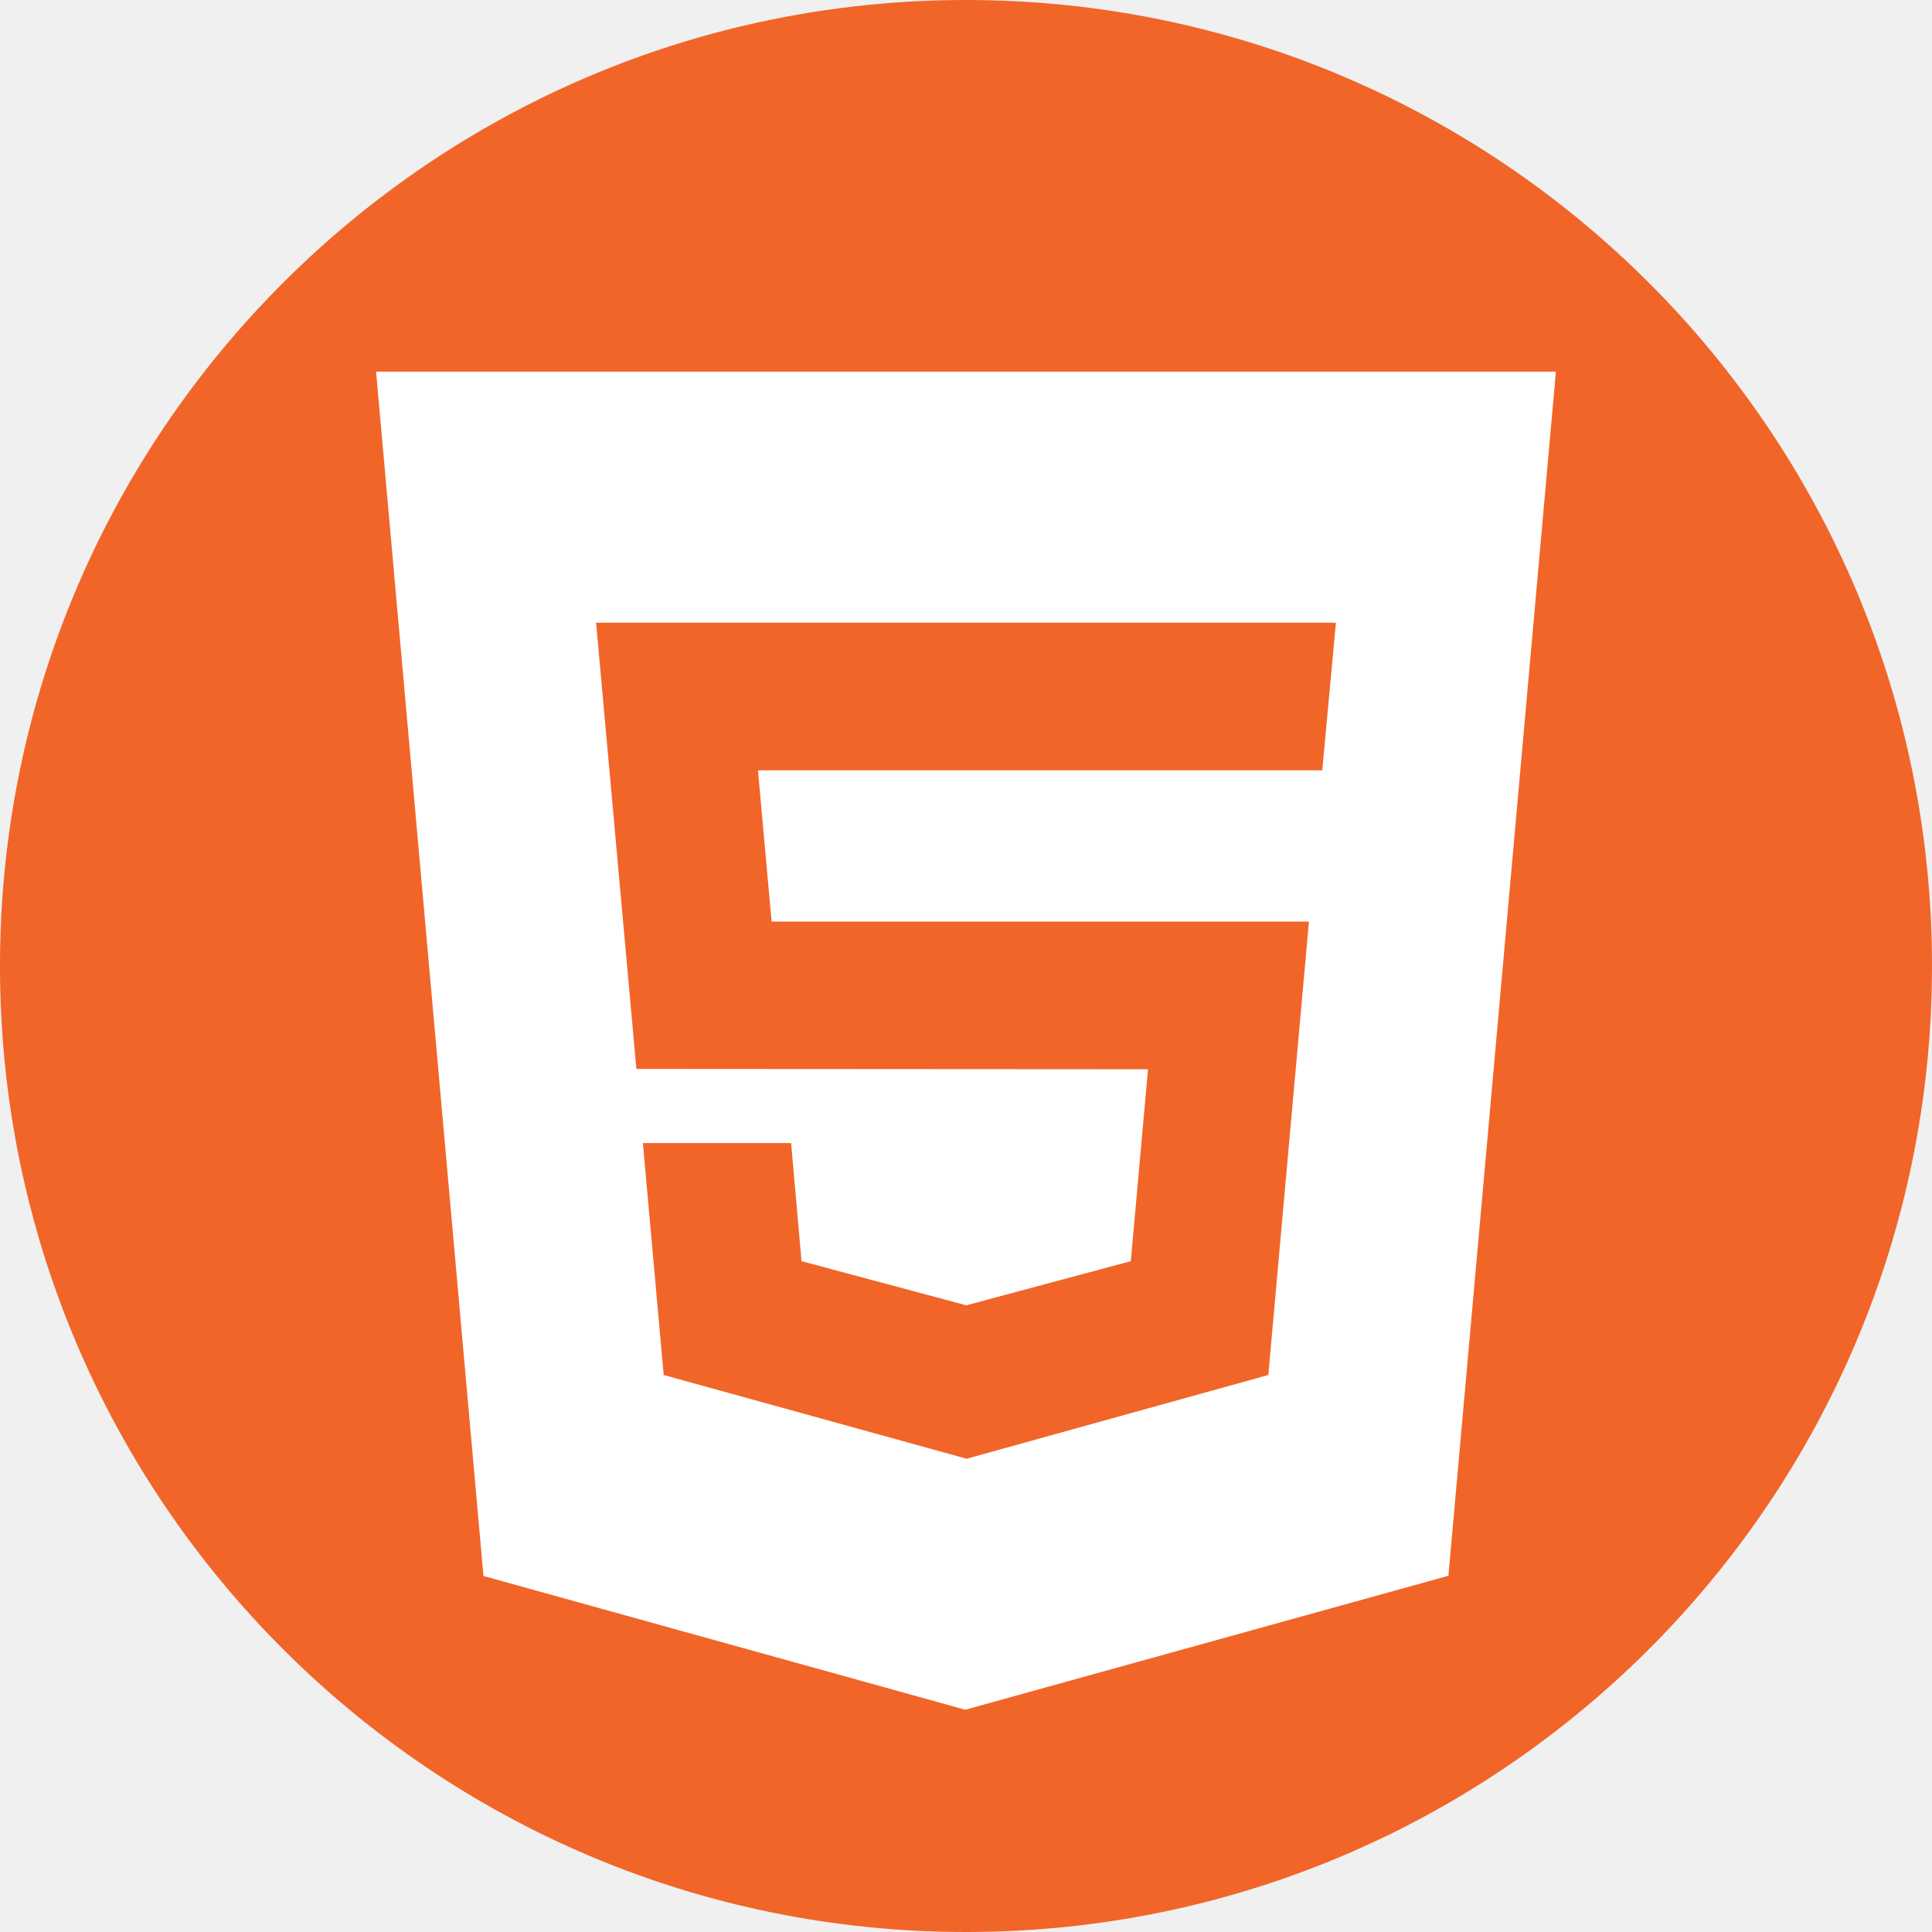
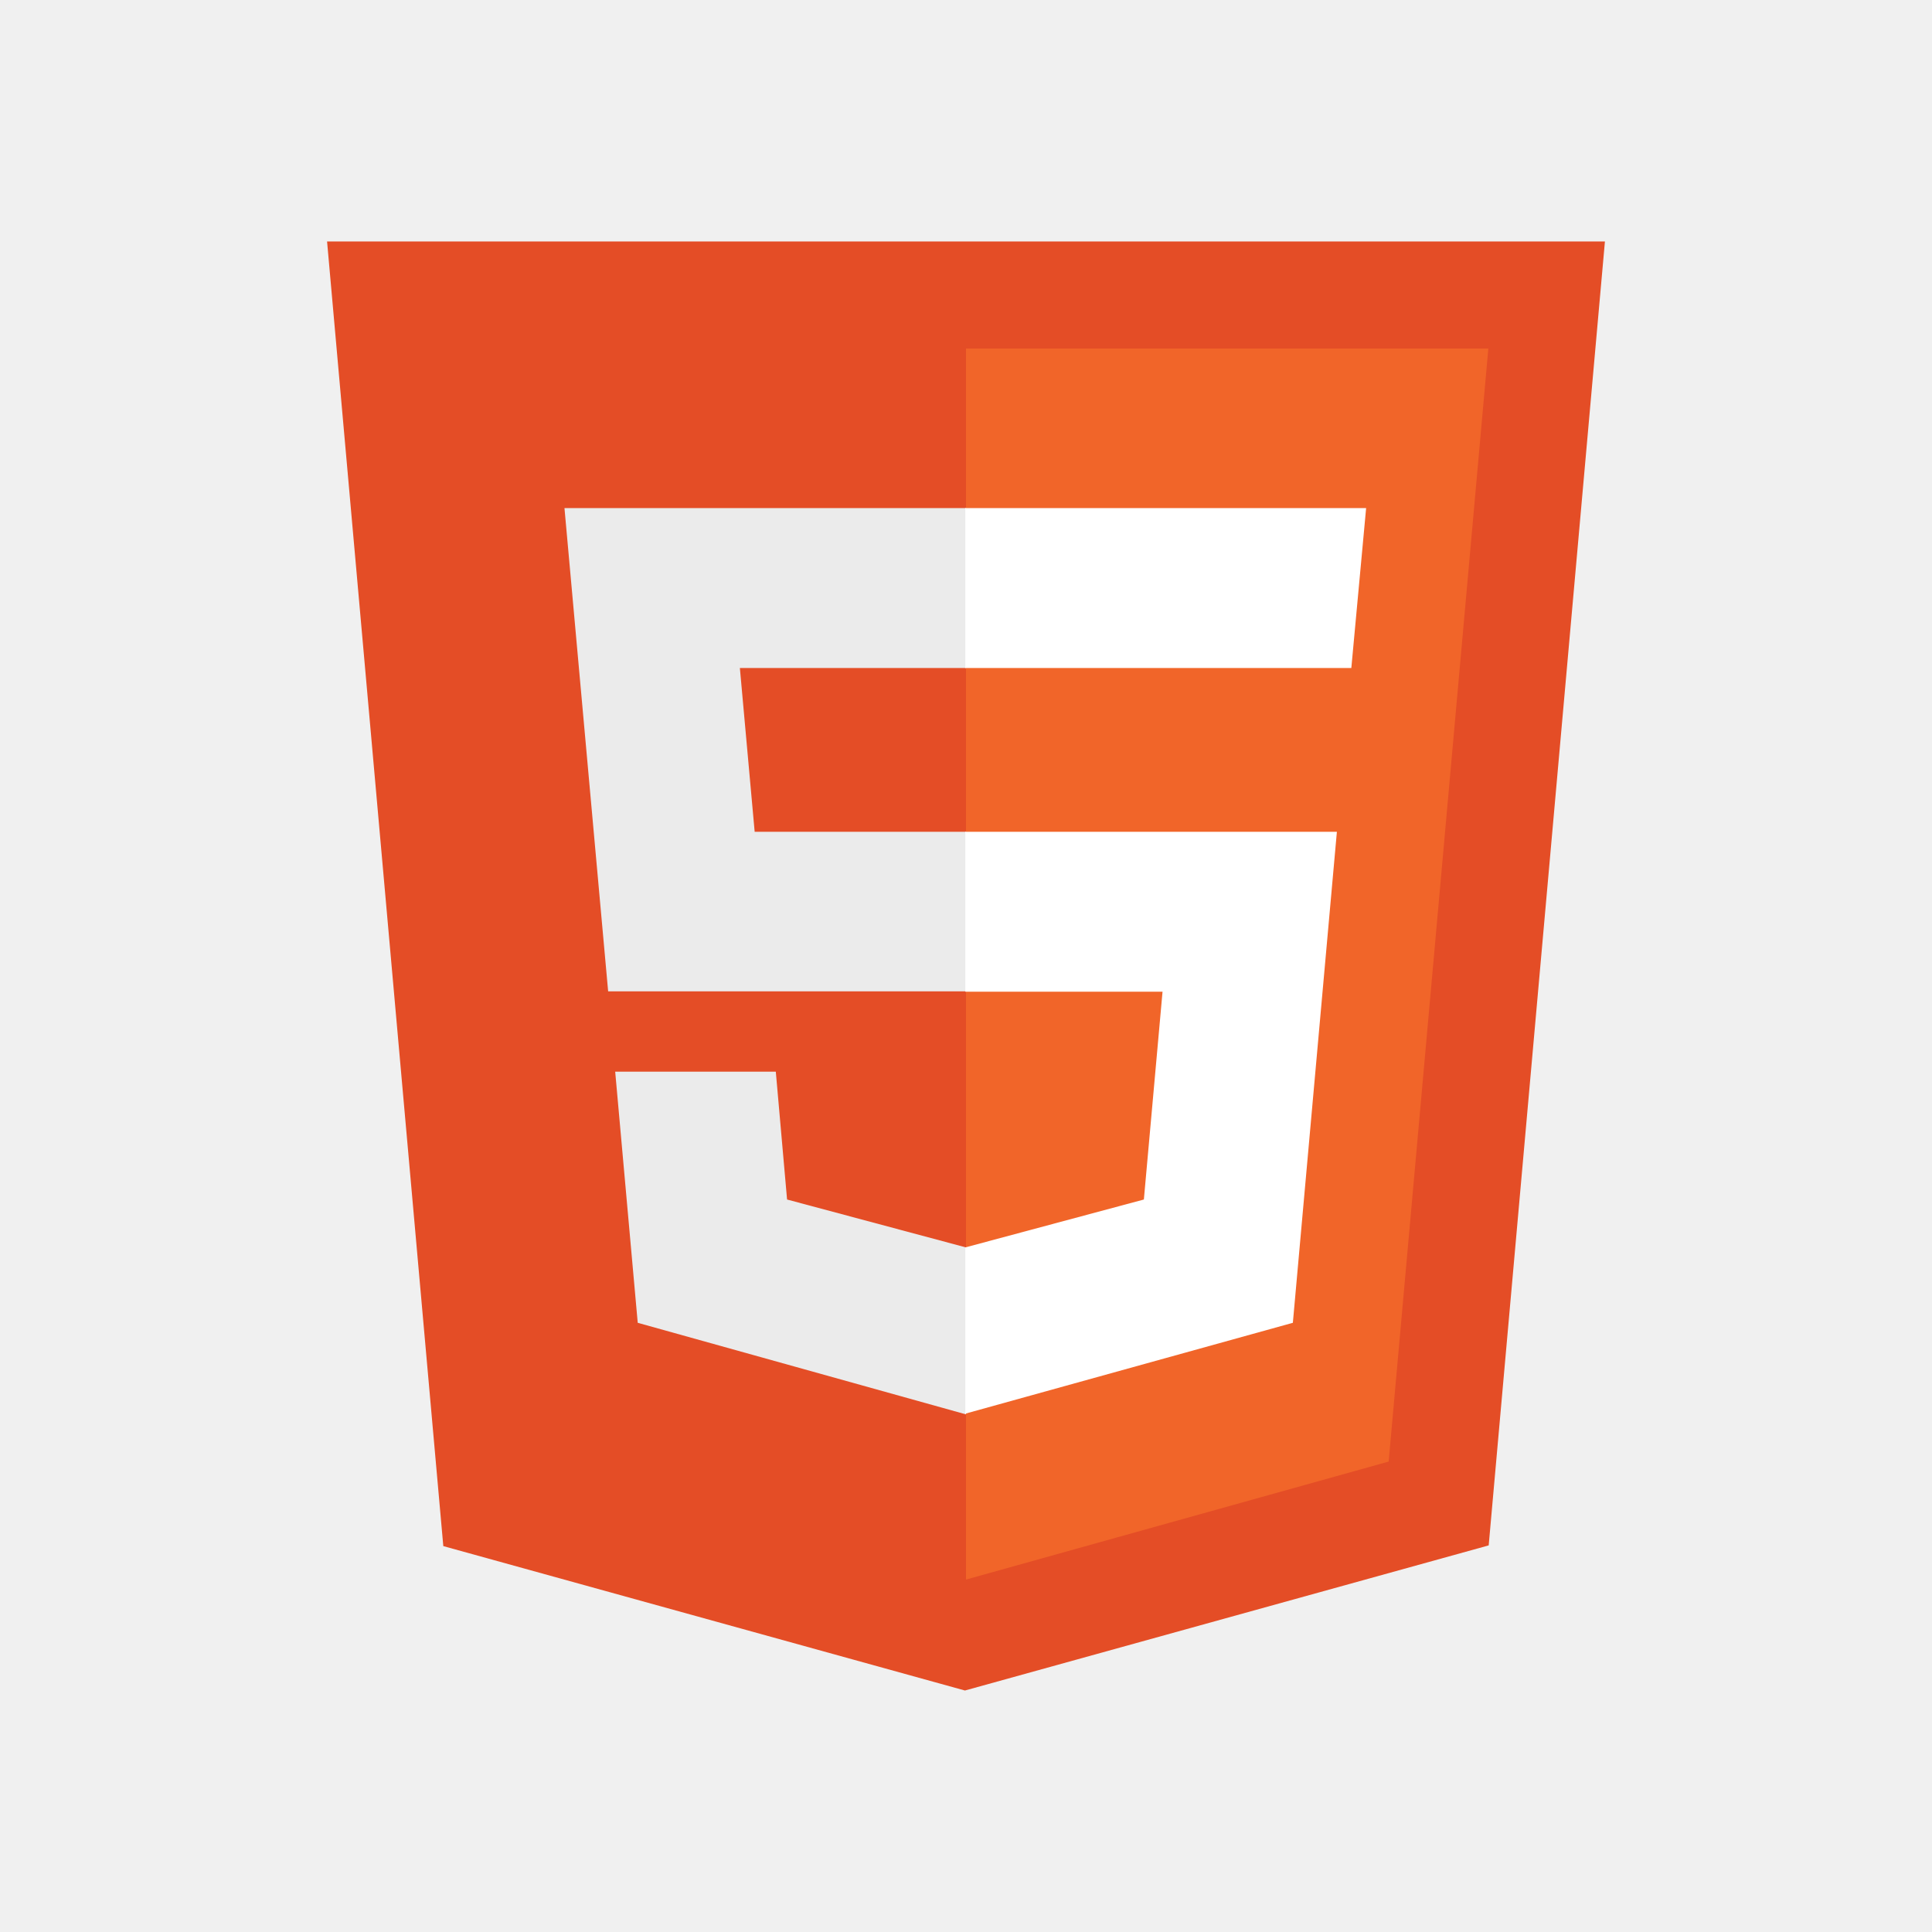
<svg xmlns="http://www.w3.org/2000/svg" width="100" height="100" viewBox="0 0 93.75 93.75" id="svg3476" version="1.1">
  <defs id="defs3478" />
-   <g id="layer3" transform="translate(0,-386.25)">
-     <g id="g818" transform="matrix(0.1953125,0,0,0.1953125,0,386.25)">
-       <path id="path820" d="M 240,0 C 107.452,0 0,107.452 0,240 5.5228473e-6,372.548 107.452,480 240,480 372.548,480 480,372.548 480,240 480,107.452 372.548,5.5228473e-6 240,0 Z" style="fill:#f16529;fill-opacity:1;stroke:none;stroke-width:0.938px;stroke-linecap:butt;stroke-linejoin:miter;stroke-opacity:1" />
-       <path id="path841" d="M 93.439,92.344 H 386.561 L 359.855,391.497 239.821,424.775 120.115,391.545 Z" style="fill:#ffffff;fill-opacity:1;stroke:none;stroke-width:1.067px;stroke-linecap:butt;stroke-linejoin:miter;stroke-opacity:1" />
-       <path id="path885" d="M 331.906,154.699 H 148.094 l 10.014,110.873 127.117,0.081 -4.28,47.679 -40.865,10.969 -40.946,-10.969 -2.584,-29.335 h -36.827 l 5.169,57.618 75.269,20.804 74.946,-20.805 10.095,-112.651 h -133.498 l -3.392,-37.577 h 140.201 z" style="fill:#f16529;fill-opacity:1;stroke:none;stroke-width:1.067px;stroke-linecap:butt;stroke-linejoin:miter;stroke-opacity:1" />
+   <g id="layer3" transform="translate(0,-386.25)" style="opacity:1">
+     <g style="opacity:1" id="g1046" transform="matrix(0.1823089,0,0,0.1823089,48.55834,355.4578)">
+       <path id="path6" d="m -148.358,580.426 -30.938,-347.25 h 340.125 l -30.938,347.062 -139.406,38.625" style="fill:#e44d26;stroke-width:0.938" />
+       <path id="path8" d="M -9.233,589.332 V 261.676 H 129.798 l -26.531,296.25" style="fill:#f16529;stroke-width:0.938" />
+       <path id="path10" d="M -116.108,304.145 H -9.233 v 42.562 H -69.421 l 3.938,43.594 h 56.25 v 42.469 H -104.483 m 1.875,21.375 h 42.75 l 3,34.031 47.625,12.75 v 44.438 l -87.375,-24.375" style="fill:#ebebeb;stroke-width:0.938" />
+       <path id="path12" d="M 97.267,304.145 H -9.421 v 42.562 H 93.329 m -3.844,43.594 H -9.421 v 42.562 H 43.079 l -4.969,55.312 -47.531,12.75 v 44.25 l 87.187,-24.188" style="fill:#ffffff;stroke-width:0.938" />
    </g>
  </g>
</svg>
